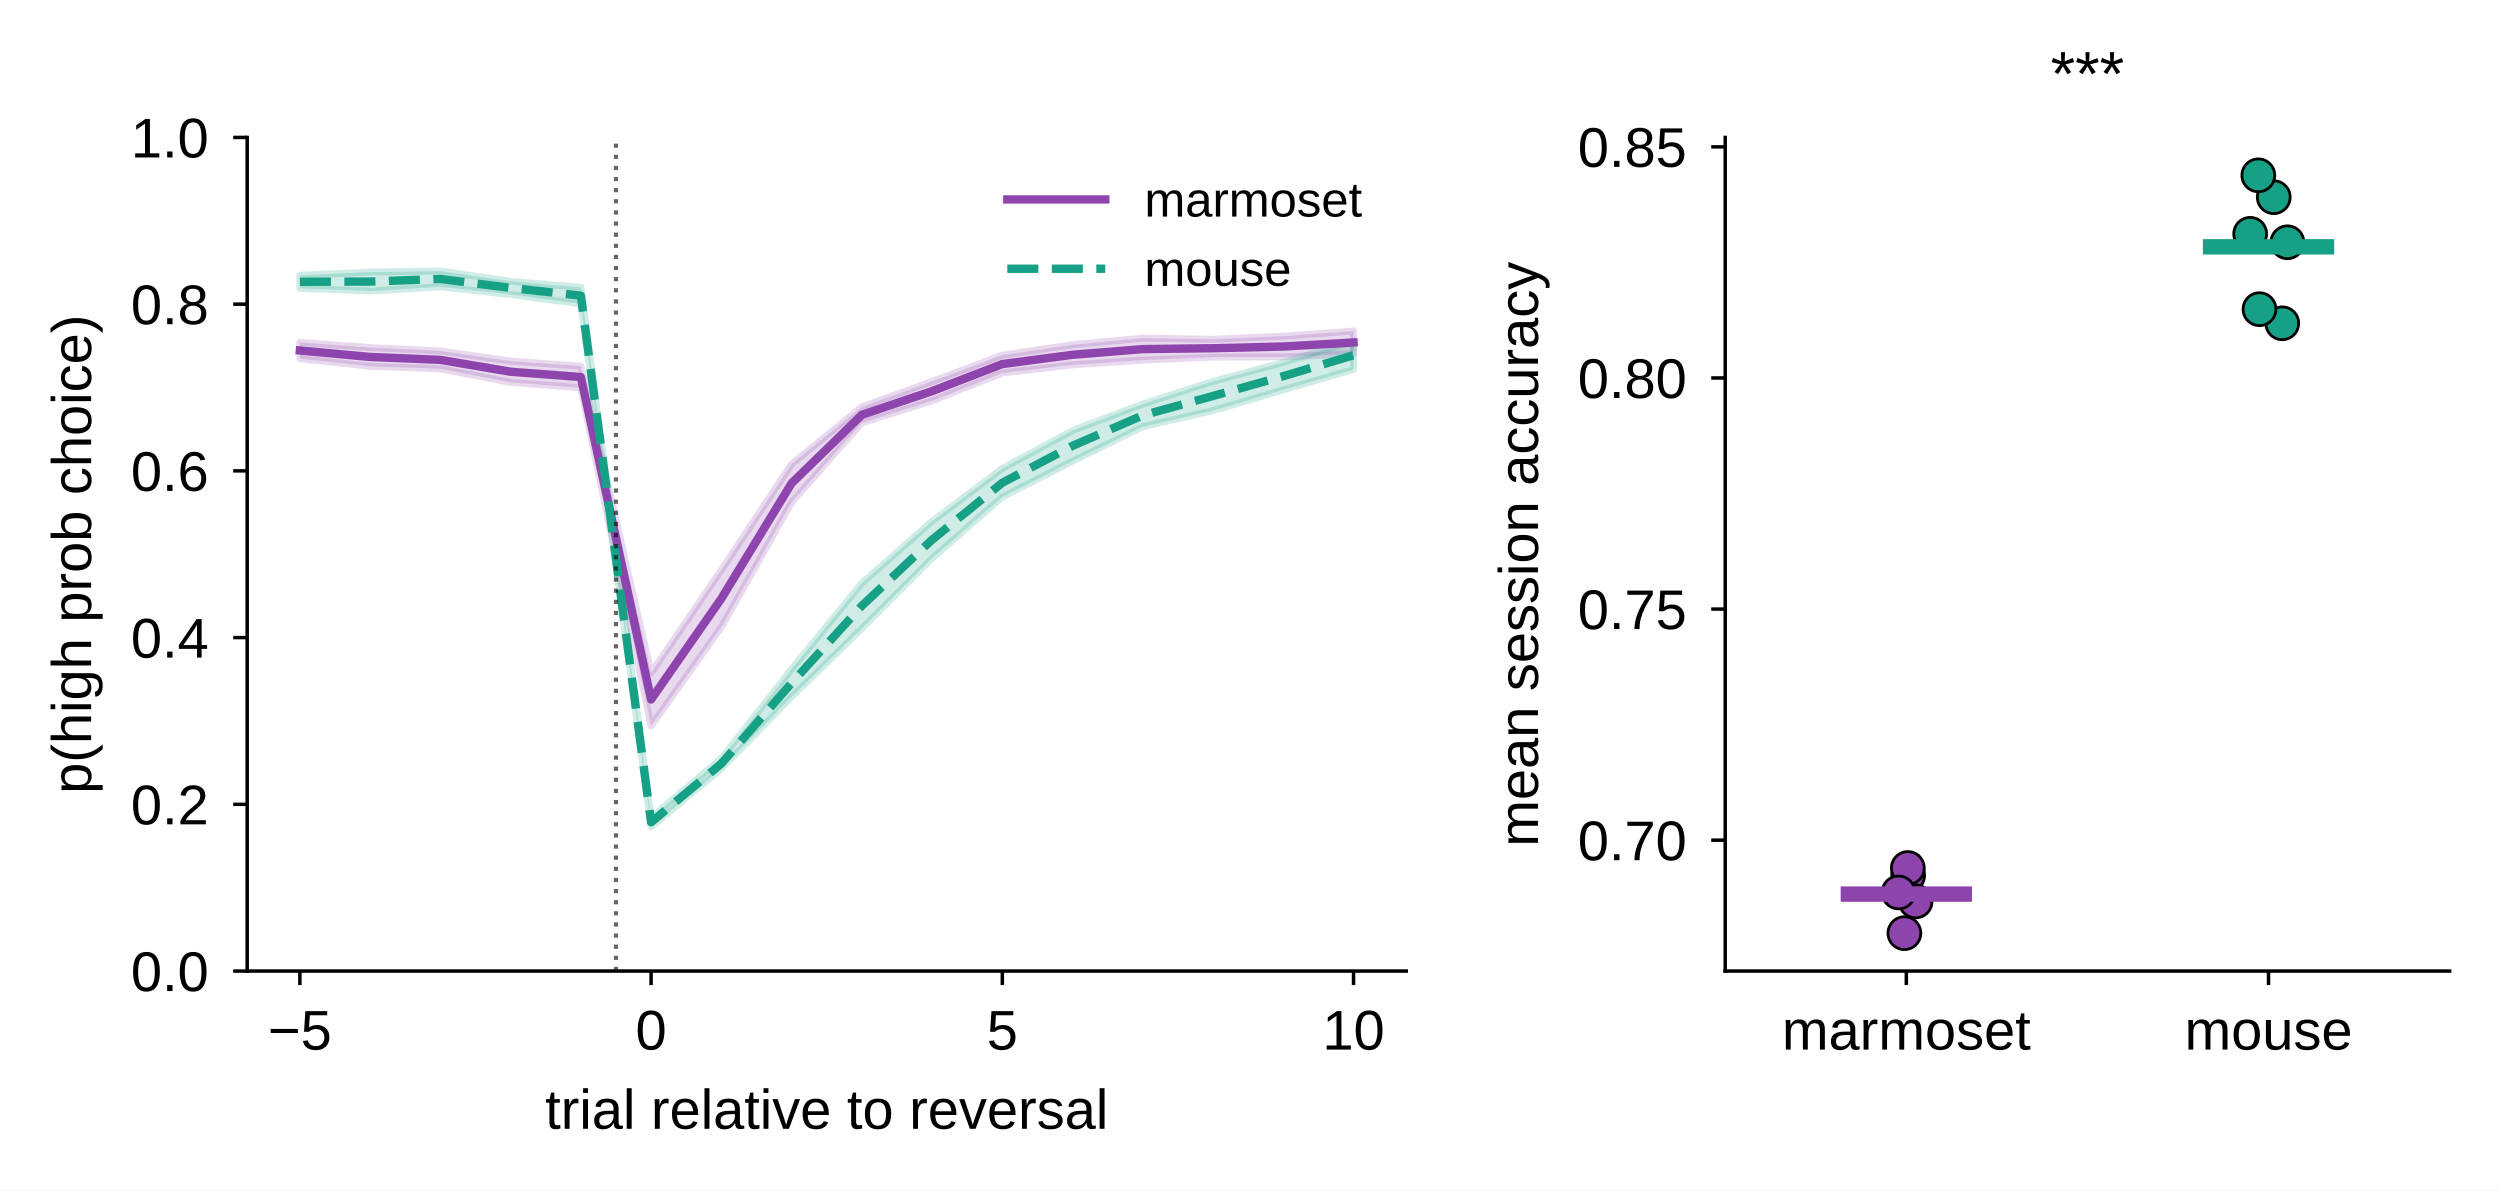
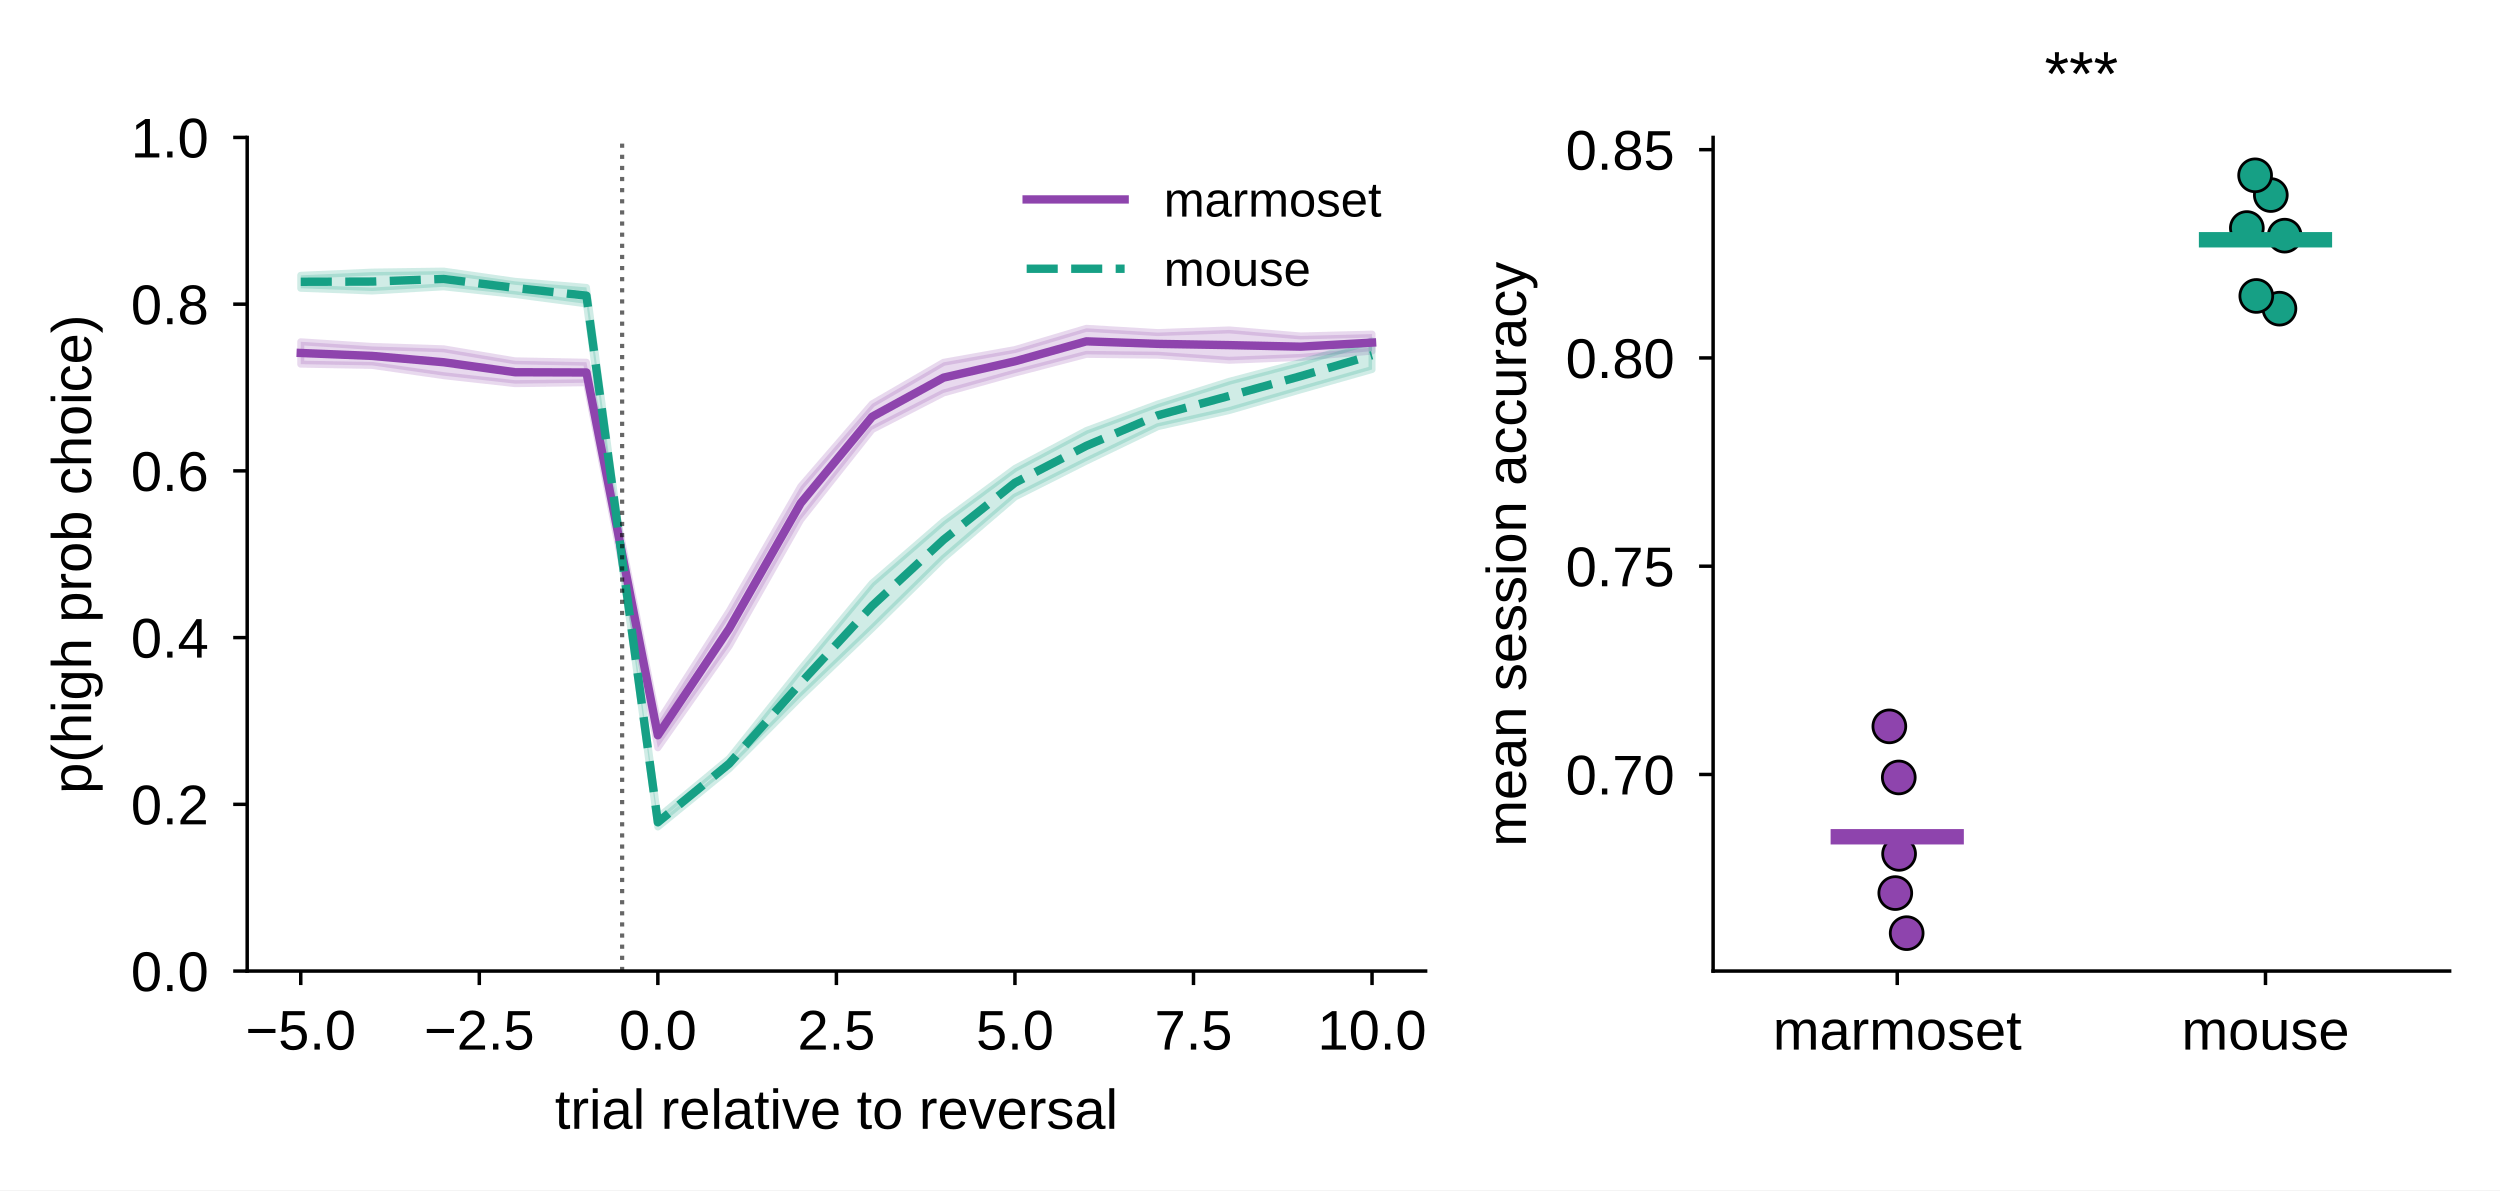
<svg xmlns="http://www.w3.org/2000/svg" xmlns:xlink="http://www.w3.org/1999/xlink" width="357.298pt" height="170.115pt" viewBox="0 0 357.298 170.115" version="1.1">
  <defs>
    <style type="text/css">*{stroke-linejoin: round; stroke-linecap: butt}</style>
  </defs>
  <g id="figure_1">
    <g id="patch_1">
      <path d="M 0 170.115  L 357.298 170.115  L 357.298 0  L 0 0  z " style="fill: #ffffff" />
    </g>
    <g id="axes_1">
      <g id="patch_2">
-         <path d="M 35.328 138.782  L 200.977 138.782  L 200.977 19.642  L 35.328 19.642  z " style="fill: #ffffff" />
+         <path d="M 35.328 138.782  L 203.746 138.782  L 203.746 19.642  L 35.328 19.642  z " style="fill: #ffffff" />
      </g>
      <g id="FillBetweenPolyCollection_1">
        <defs>
-           <path id="ma138c98450" d="M 42.857 -121.183  L 42.857 -118.864  L 52.896 -117.761  L 62.936 -117.412  L 72.975 -115.468  L 83.014 -114.688  L 93.054 -66.372  L 103.093 -80.481  L 113.132 -98.303  L 123.172 -109.683  L 133.211 -112.838  L 143.25 -116.811  L 153.29 -117.976  L 163.329 -118.656  L 173.369 -119.078  L 183.408 -119.107  L 193.447 -119.539  L 193.447 -122.799  L 193.447 -122.799  L 183.408 -122.071  L 173.369 -121.617  L 163.329 -121.788  L 153.29 -120.844  L 143.25 -119.357  L 133.211 -115.595  L 123.172 -111.967  L 113.132 -103.794  L 103.093 -88.653  L 93.054 -73.931  L 83.014 -117.767  L 72.975 -118.502  L 62.936 -119.951  L 52.896 -120.434  L 42.857 -121.183  z " style="stroke: #8e44ad; stroke-opacity: 0.2" />
+           <path id="m00eb2f1f3d" d="M 42.983 -121.268  L 42.983 -118.069  L 53.19 -117.89  L 63.397 -116.422  L 73.604 -115.282  L 83.812 -115.413  L 94.019 -63.24  L 104.226 -77.791  L 114.433 -95.813  L 124.64 -108.71  L 134.847 -113.954  L 145.055 -116.802  L 155.262 -119.468  L 165.469 -119.353  L 175.676 -118.621  L 185.883 -119.035  L 196.091 -119.931  L 196.091 -122.368  L 196.091 -122.368  L 185.883 -122.1  L 175.676 -122.963  L 165.469 -122.582  L 155.262 -123.194  L 145.055 -120.155  L 134.847 -118.331  L 124.64 -112.397  L 114.433 -100.582  L 104.226 -82.801  L 94.019 -66.826  L 83.812 -118.345  L 73.604 -118.547  L 63.397 -120.266  L 53.19 -120.602  L 42.983 -121.268  z " style="stroke: #8e44ad; stroke-opacity: 0.2" />
        </defs>
-         <g clip-path="url(#pab6eec7df8)">
-           <use xlink:href="#ma138c98450" x="0" y="170.115" style="fill: #8e44ad; fill-opacity: 0.2; stroke: #8e44ad; stroke-opacity: 0.2" />
+         <g clip-path="url(#p9bf4d870a9)">
+           <use xlink:href="#m00eb2f1f3d" x="0" y="170.115" style="fill: #8e44ad; fill-opacity: 0.2; stroke: #8e44ad; stroke-opacity: 0.2" />
        </g>
      </g>
      <g id="FillBetweenPolyCollection_2">
        <defs>
-           <path id="m185228aa62" d="M 42.857 -130.772  L 42.857 -128.912  L 52.896 -128.521  L 62.936 -129.122  L 72.975 -128.021  L 83.014 -126.679  L 93.054 -51.924  L 103.093 -60.239  L 113.132 -70.508  L 123.172 -80.287  L 133.211 -90.329  L 143.25 -99.081  L 153.29 -104.217  L 163.329 -109.134  L 173.369 -111.437  L 183.408 -114.4  L 193.447 -117.303  L 193.447 -121.389  L 193.447 -121.389  L 183.408 -118.31  L 173.369 -115.619  L 163.329 -112.378  L 153.29 -108.586  L 143.25 -103.165  L 133.211 -95.616  L 123.172 -86.768  L 113.132 -74.486  L 103.093 -61.724  L 93.054 -53.27  L 83.014 -129.04  L 72.975 -129.91  L 62.936 -131.373  L 52.896 -131.228  L 42.857 -130.772  z " style="stroke: #16a085; stroke-opacity: 0.2" />
+           <path id="m80ee50d5ae" d="M 42.983 -130.772  L 42.983 -128.912  L 53.19 -128.521  L 63.397 -129.122  L 73.604 -128.021  L 83.812 -126.679  L 94.019 -51.924  L 104.226 -60.239  L 114.433 -70.508  L 124.64 -80.287  L 134.847 -90.329  L 145.055 -99.081  L 155.262 -104.217  L 165.469 -109.134  L 175.676 -111.437  L 185.883 -114.4  L 196.091 -117.303  L 196.091 -121.389  L 196.091 -121.389  L 185.883 -118.31  L 175.676 -115.619  L 165.469 -112.378  L 155.262 -108.586  L 145.055 -103.165  L 134.847 -95.616  L 124.64 -86.768  L 114.433 -74.486  L 104.226 -61.724  L 94.019 -53.27  L 83.812 -129.04  L 73.604 -129.91  L 63.397 -131.373  L 53.19 -131.228  L 42.983 -130.772  z " style="stroke: #16a085; stroke-opacity: 0.2" />
        </defs>
-         <g clip-path="url(#pab6eec7df8)">
-           <use xlink:href="#m185228aa62" x="0" y="170.115" style="fill: #16a085; fill-opacity: 0.2; stroke: #16a085; stroke-opacity: 0.2" />
+         <g clip-path="url(#p9bf4d870a9)">
+           <use xlink:href="#m80ee50d5ae" x="0" y="170.115" style="fill: #16a085; fill-opacity: 0.2; stroke: #16a085; stroke-opacity: 0.2" />
        </g>
      </g>
      <g id="matplotlib.axis_1">
        <g id="xtick_1">
          <g id="line2d_1">
            <defs>
-               <path id="m63b8373cae" d="M 0 0  L 0 2  " style="stroke: #000000; stroke-width: 0.5" />
+               <path id="mb9bd60007b" d="M 0 0  L 0 2  " style="stroke: #000000; stroke-width: 0.5" />
            </defs>
            <g>
-               <use xlink:href="#m63b8373cae" x="42.857" y="138.782" style="stroke: #000000; stroke-width: 0.5" />
+               <use xlink:href="#mb9bd60007b" x="42.983" y="138.782" style="stroke: #000000; stroke-width: 0.5" />
            </g>
          </g>
          <g id="text_1">
-             <text style="font-size: 8px; font-family: 'Arial'; text-anchor: middle" x="42.857" y="150.008" transform="rotate(-0 42.85701 150.0083)">−5</text>
+             <text style="font-size: 8px; font-family: 'Arial'; text-anchor: middle" x="42.983" y="150.008" transform="rotate(-0 42.98289 150.0083)">−5.0</text>
          </g>
        </g>
        <g id="xtick_2">
          <g id="line2d_2">
            <g>
-               <use xlink:href="#m63b8373cae" x="93.054" y="138.782" style="stroke: #000000; stroke-width: 0.5" />
+               <use xlink:href="#mb9bd60007b" x="68.501" y="138.782" style="stroke: #000000; stroke-width: 0.5" />
            </g>
          </g>
          <g id="text_2">
-             <text style="font-size: 8px; font-family: 'Arial'; text-anchor: middle" x="93.054" y="150.008" transform="rotate(-0 93.05375 150.0083)">0</text>
+             <text style="font-size: 8px; font-family: 'Arial'; text-anchor: middle" x="68.501" y="150.008" transform="rotate(-0 68.50083 150.0083)">−2.5</text>
          </g>
        </g>
        <g id="xtick_3">
          <g id="line2d_3">
            <g>
-               <use xlink:href="#m63b8373cae" x="143.25" y="138.782" style="stroke: #000000; stroke-width: 0.5" />
+               <use xlink:href="#mb9bd60007b" x="94.019" y="138.782" style="stroke: #000000; stroke-width: 0.5" />
            </g>
          </g>
          <g id="text_3">
-             <text style="font-size: 8px; font-family: 'Arial'; text-anchor: middle" x="143.25" y="150.008" transform="rotate(-0 143.2505 150.0083)">5</text>
+             <text style="font-size: 8px; font-family: 'Arial'; text-anchor: middle" x="94.019" y="150.008" transform="rotate(-0 94.01878 150.0083)">0.0</text>
          </g>
        </g>
        <g id="xtick_4">
          <g id="line2d_4">
            <g>
-               <use xlink:href="#m63b8373cae" x="193.447" y="138.782" style="stroke: #000000; stroke-width: 0.5" />
+               <use xlink:href="#mb9bd60007b" x="119.537" y="138.782" style="stroke: #000000; stroke-width: 0.5" />
            </g>
          </g>
          <g id="text_4">
-             <text style="font-size: 8px; font-family: 'Arial'; text-anchor: middle" x="193.447" y="150.008" transform="rotate(-0 193.4472 150.0083)">10</text>
-           </g>
-         </g>
-         <g id="text_5">
-           <text style="font-size: 8px; font-family: 'Arial'; text-anchor: middle" x="118.152" y="161.325" transform="rotate(-0 118.1521 161.3245)">trial relative to reversal</text>
+             <text style="font-size: 8px; font-family: 'Arial'; text-anchor: middle" x="119.537" y="150.008" transform="rotate(-0 119.5367 150.0083)">2.5</text>
+           </g>
+         </g>
+         <g id="xtick_5">
+           <g id="line2d_5">
+             <g>
+               <use xlink:href="#mb9bd60007b" x="145.055" y="138.782" style="stroke: #000000; stroke-width: 0.5" />
+             </g>
+           </g>
+           <g id="text_5">
+             <text style="font-size: 8px; font-family: 'Arial'; text-anchor: middle" x="145.055" y="150.008" transform="rotate(-0 145.0547 150.0083)">5.0</text>
+           </g>
+         </g>
+         <g id="xtick_6">
+           <g id="line2d_6">
+             <g>
+               <use xlink:href="#mb9bd60007b" x="170.573" y="138.782" style="stroke: #000000; stroke-width: 0.5" />
+             </g>
+           </g>
+           <g id="text_6">
+             <text style="font-size: 8px; font-family: 'Arial'; text-anchor: middle" x="170.573" y="150.008" transform="rotate(-0 170.5726 150.0083)">7.5</text>
+           </g>
+         </g>
+         <g id="xtick_7">
+           <g id="line2d_7">
+             <g>
+               <use xlink:href="#mb9bd60007b" x="196.091" y="138.782" style="stroke: #000000; stroke-width: 0.5" />
+             </g>
+           </g>
+           <g id="text_7">
+             <text style="font-size: 8px; font-family: 'Arial'; text-anchor: middle" x="196.091" y="150.008" transform="rotate(-0 196.0906 150.0083)">10.0</text>
+           </g>
+         </g>
+         <g id="text_8">
+           <text style="font-size: 8px; font-family: 'Arial'; text-anchor: middle" x="119.537" y="161.325" transform="rotate(-0 119.5367 161.3245)">trial relative to reversal</text>
        </g>
      </g>
      <g id="matplotlib.axis_2">
        <g id="ytick_1">
-           <g id="line2d_5">
+           <g id="line2d_8">
            <defs>
-               <path id="m5f453ead77" d="M 0 0  L -2 0  " style="stroke: #000000; stroke-width: 0.5" />
+               <path id="m4989ac1e3c" d="M 0 0  L -2 0  " style="stroke: #000000; stroke-width: 0.5" />
            </defs>
            <g>
-               <use xlink:href="#m5f453ead77" x="35.328" y="138.782" style="stroke: #000000; stroke-width: 0.5" />
-             </g>
-           </g>
-           <g id="text_6">
+               <use xlink:href="#m4989ac1e3c" x="35.328" y="138.782" style="stroke: #000000; stroke-width: 0.5" />
+             </g>
+           </g>
+           <g id="text_9">
            <text style="font-size: 8px; font-family: 'Arial'; text-anchor: end" x="29.828" y="141.645" transform="rotate(-0 29.8275 141.6452)">0.0</text>
          </g>
        </g>
        <g id="ytick_2">
-           <g id="line2d_6">
-             <g>
-               <use xlink:href="#m5f453ead77" x="35.328" y="114.954" style="stroke: #000000; stroke-width: 0.5" />
-             </g>
-           </g>
-           <g id="text_7">
+           <g id="line2d_9">
+             <g>
+               <use xlink:href="#m4989ac1e3c" x="35.328" y="114.954" style="stroke: #000000; stroke-width: 0.5" />
+             </g>
+           </g>
+           <g id="text_10">
            <text style="font-size: 8px; font-family: 'Arial'; text-anchor: end" x="29.828" y="117.817" transform="rotate(-0 29.8275 117.8172)">0.2</text>
          </g>
        </g>
        <g id="ytick_3">
-           <g id="line2d_7">
-             <g>
-               <use xlink:href="#m5f453ead77" x="35.328" y="91.126" style="stroke: #000000; stroke-width: 0.5" />
-             </g>
-           </g>
-           <g id="text_8">
+           <g id="line2d_10">
+             <g>
+               <use xlink:href="#m4989ac1e3c" x="35.328" y="91.126" style="stroke: #000000; stroke-width: 0.5" />
+             </g>
+           </g>
+           <g id="text_11">
            <text style="font-size: 8px; font-family: 'Arial'; text-anchor: end" x="29.828" y="93.989" transform="rotate(-0 29.8275 93.98916)">0.4</text>
          </g>
        </g>
        <g id="ytick_4">
-           <g id="line2d_8">
-             <g>
-               <use xlink:href="#m5f453ead77" x="35.328" y="67.298" style="stroke: #000000; stroke-width: 0.5" />
-             </g>
-           </g>
-           <g id="text_9">
+           <g id="line2d_11">
+             <g>
+               <use xlink:href="#m4989ac1e3c" x="35.328" y="67.298" style="stroke: #000000; stroke-width: 0.5" />
+             </g>
+           </g>
+           <g id="text_12">
            <text style="font-size: 8px; font-family: 'Arial'; text-anchor: end" x="29.828" y="70.161" transform="rotate(-0 29.8275 70.16116)">0.6</text>
          </g>
        </g>
        <g id="ytick_5">
-           <g id="line2d_9">
-             <g>
-               <use xlink:href="#m5f453ead77" x="35.328" y="43.47" style="stroke: #000000; stroke-width: 0.5" />
-             </g>
-           </g>
-           <g id="text_10">
+           <g id="line2d_12">
+             <g>
+               <use xlink:href="#m4989ac1e3c" x="35.328" y="43.47" style="stroke: #000000; stroke-width: 0.5" />
+             </g>
+           </g>
+           <g id="text_13">
            <text style="font-size: 8px; font-family: 'Arial'; text-anchor: end" x="29.828" y="46.333" transform="rotate(-0 29.8275 46.33316)">0.8</text>
          </g>
        </g>
        <g id="ytick_6">
-           <g id="line2d_10">
-             <g>
-               <use xlink:href="#m5f453ead77" x="35.328" y="19.642" style="stroke: #000000; stroke-width: 0.5" />
-             </g>
-           </g>
-           <g id="text_11">
+           <g id="line2d_13">
+             <g>
+               <use xlink:href="#m4989ac1e3c" x="35.328" y="19.642" style="stroke: #000000; stroke-width: 0.5" />
+             </g>
+           </g>
+           <g id="text_14">
            <text style="font-size: 8px; font-family: 'Arial'; text-anchor: end" x="29.828" y="22.505" transform="rotate(-0 29.8275 22.50516)">1.0</text>
          </g>
        </g>
-         <g id="text_12">
+         <g id="text_15">
          <text style="font-size: 8px; font-family: 'Arial'; text-anchor: middle" x="13.024" y="79.212" transform="rotate(-90 13.02375 79.21203)">p(high prob choice)</text>
        </g>
      </g>
-       <g id="line2d_11">
-         <path d="M 42.857 50.091  L 52.896 51.017  L 62.936 51.433  L 72.975 53.129  L 83.014 53.887  L 93.054 99.963  L 103.093 85.548  L 113.132 69.066  L 123.172 59.289  L 133.211 55.898  L 143.25 52.03  L 153.29 50.705  L 163.329 49.892  L 173.369 49.767  L 183.408 49.526  L 193.447 48.946  " clip-path="url(#pab6eec7df8)" style="fill: none; stroke: #8e44ad; stroke-width: 1.2; stroke-linecap: square" />
-       </g>
-       <g id="line2d_12">
-         <path d="M 42.857 40.273  L 52.896 40.24  L 62.936 39.867  L 72.975 41.149  L 83.014 42.255  L 93.054 117.518  L 103.093 109.133  L 113.132 97.618  L 123.172 86.587  L 133.211 77.142  L 143.25 68.992  L 153.29 63.713  L 163.329 59.359  L 173.369 56.587  L 183.408 53.759  L 193.447 50.768  " clip-path="url(#pab6eec7df8)" style="fill: none; stroke-dasharray: 4.44,1.92; stroke-dashoffset: 0; stroke: #16a085; stroke-width: 1.2" />
-       </g>
-       <g id="line2d_13">
-         <path d="M 88.034 138.782  L 88.034 19.642  " clip-path="url(#pab6eec7df8)" style="fill: none; stroke-dasharray: 0.6,0.99; stroke-dashoffset: 0; stroke: #000000; stroke-opacity: 0.6; stroke-width: 0.6" />
+       <g id="line2d_14">
+         <path d="M 42.983 50.446  L 53.19 50.868  L 63.397 51.77  L 73.604 53.2  L 83.812 53.235  L 94.019 105.081  L 104.226 89.819  L 114.433 71.917  L 124.64 59.561  L 134.847 53.972  L 145.055 51.636  L 155.262 48.784  L 165.469 49.147  L 175.676 49.323  L 185.883 49.547  L 196.091 48.965  " clip-path="url(#p9bf4d870a9)" style="fill: none; stroke: #8e44ad; stroke-width: 1.2; stroke-linecap: square" />
+       </g>
+       <g id="line2d_15">
+         <path d="M 42.983 40.273  L 53.19 40.24  L 63.397 39.867  L 73.604 41.149  L 83.812 42.255  L 94.019 117.518  L 104.226 109.133  L 114.433 97.618  L 124.64 86.587  L 134.847 77.142  L 145.055 68.992  L 155.262 63.713  L 165.469 59.359  L 175.676 56.587  L 185.883 53.759  L 196.091 50.768  " clip-path="url(#p9bf4d870a9)" style="fill: none; stroke-dasharray: 4.44,1.92; stroke-dashoffset: 0; stroke: #16a085; stroke-width: 1.2" />
+       </g>
+       <g id="line2d_16">
+         <path d="M 88.915 138.782  L 88.915 19.642  " clip-path="url(#p9bf4d870a9)" style="fill: none; stroke-dasharray: 0.6,0.99; stroke-dashoffset: 0; stroke: #000000; stroke-opacity: 0.6; stroke-width: 0.6" />
      </g>
      <g id="patch_3">
        <path d="M 35.328 138.782  L 35.328 19.642  " style="fill: none; stroke: #000000; stroke-width: 0.5; stroke-linejoin: miter; stroke-linecap: square" />
      </g>
      <g id="patch_4">
-         <path d="M 35.328 138.782  L 200.977 138.782  " style="fill: none; stroke: #000000; stroke-width: 0.5; stroke-linejoin: miter; stroke-linecap: square" />
+         <path d="M 35.328 138.782  L 203.746 138.782  " style="fill: none; stroke: #000000; stroke-width: 0.5; stroke-linejoin: miter; stroke-linecap: square" />
      </g>
      <g id="legend_1">
-         <g id="line2d_14">
-           <path d="M 143.962 28.503  L 150.962 28.503  L 157.962 28.503  " style="fill: none; stroke: #8e44ad; stroke-width: 1.2; stroke-linecap: square" />
-         </g>
-         <g id="text_13">
-           <text style="font-size: 7px; font-family: 'Arial'; text-anchor: start" x="163.562" y="30.953" transform="rotate(-0 163.5617 30.9525)">marmoset</text>
-         </g>
-         <g id="line2d_15">
-           <path d="M 143.962 38.404  L 150.962 38.404  L 157.962 38.404  " style="fill: none; stroke-dasharray: 4.44,1.92; stroke-dashoffset: 0; stroke: #16a085; stroke-width: 1.2" />
-         </g>
-         <g id="text_14">
-           <text style="font-size: 7px; font-family: 'Arial'; text-anchor: start" x="163.562" y="40.854" transform="rotate(-0 163.5617 40.85422)">mouse</text>
+         <g id="line2d_17">
+           <path d="M 146.731 28.503  L 153.731 28.503  L 160.731 28.503  " style="fill: none; stroke: #8e44ad; stroke-width: 1.2; stroke-linecap: square" />
+         </g>
+         <g id="text_16">
+           <text style="font-size: 7px; font-family: 'Arial'; text-anchor: start" x="166.331" y="30.953" transform="rotate(-0 166.331 30.9525)">marmoset</text>
+         </g>
+         <g id="line2d_18">
+           <path d="M 146.731 38.404  L 153.731 38.404  L 160.731 38.404  " style="fill: none; stroke-dasharray: 4.44,1.92; stroke-dashoffset: 0; stroke: #16a085; stroke-width: 1.2" />
+         </g>
+         <g id="text_17">
+           <text style="font-size: 7px; font-family: 'Arial'; text-anchor: start" x="166.331" y="40.854" transform="rotate(-0 166.331 40.85422)">mouse</text>
        </g>
      </g>
    </g>
    <g id="axes_2">
      <g id="patch_5">
-         <path d="M 246.567 138.782  L 350.098 138.782  L 350.098 19.642  L 246.567 19.642  z " style="fill: #ffffff" />
+         <path d="M 244.836 138.782  L 350.098 138.782  L 350.098 19.642  L 244.836 19.642  z " style="fill: #ffffff" />
      </g>
      <g id="matplotlib.axis_3">
-         <g id="xtick_5">
-           <g id="line2d_16">
-             <g>
-               <use xlink:href="#m63b8373cae" x="272.449" y="138.782" style="stroke: #000000; stroke-width: 0.5" />
-             </g>
-           </g>
-           <g id="text_15">
-             <text style="font-size: 8px; font-family: 'Arial'; text-anchor: middle" x="272.449" y="150.008" transform="rotate(-0 272.4494 150.0083)">marmoset</text>
-           </g>
-         </g>
-         <g id="xtick_6">
-           <g id="line2d_17">
-             <g>
-               <use xlink:href="#m63b8373cae" x="324.215" y="138.782" style="stroke: #000000; stroke-width: 0.5" />
-             </g>
-           </g>
-           <g id="text_16">
-             <text style="font-size: 8px; font-family: 'Arial'; text-anchor: middle" x="324.215" y="150.008" transform="rotate(-0 324.2148 150.0083)">mouse</text>
+         <g id="xtick_8">
+           <g id="line2d_19">
+             <g>
+               <use xlink:href="#mb9bd60007b" x="271.151" y="138.782" style="stroke: #000000; stroke-width: 0.5" />
+             </g>
+           </g>
+           <g id="text_18">
+             <text style="font-size: 8px; font-family: 'Arial'; text-anchor: middle" x="271.151" y="150.008" transform="rotate(-0 271.1513 150.0083)">marmoset</text>
+           </g>
+         </g>
+         <g id="xtick_9">
+           <g id="line2d_20">
+             <g>
+               <use xlink:href="#mb9bd60007b" x="323.782" y="138.782" style="stroke: #000000; stroke-width: 0.5" />
+             </g>
+           </g>
+           <g id="text_19">
+             <text style="font-size: 8px; font-family: 'Arial'; text-anchor: middle" x="323.782" y="150.008" transform="rotate(-0 323.7821 150.0083)">mouse</text>
          </g>
        </g>
      </g>
      <g id="matplotlib.axis_4">
        <g id="ytick_7">
-           <g id="line2d_18">
-             <g>
-               <use xlink:href="#m5f453ead77" x="246.567" y="120.078" style="stroke: #000000; stroke-width: 0.5" />
-             </g>
-           </g>
-           <g id="text_17">
-             <text style="font-size: 8px; font-family: 'Arial'; text-anchor: end" x="241.067" y="122.941" transform="rotate(-0 241.0667 122.9412)">0.70</text>
+           <g id="line2d_21">
+             <g>
+               <use xlink:href="#m4989ac1e3c" x="244.836" y="110.685" style="stroke: #000000; stroke-width: 0.5" />
+             </g>
+           </g>
+           <g id="text_20">
+             <text style="font-size: 8px; font-family: 'Arial'; text-anchor: end" x="239.336" y="113.548" transform="rotate(-0 239.336 113.5481)">0.70</text>
          </g>
        </g>
        <g id="ytick_8">
-           <g id="line2d_19">
-             <g>
-               <use xlink:href="#m5f453ead77" x="246.567" y="87.049" style="stroke: #000000; stroke-width: 0.5" />
-             </g>
-           </g>
-           <g id="text_18">
-             <text style="font-size: 8px; font-family: 'Arial'; text-anchor: end" x="241.067" y="89.912" transform="rotate(-0 241.0667 89.91168)">0.75</text>
+           <g id="line2d_22">
+             <g>
+               <use xlink:href="#m4989ac1e3c" x="244.836" y="80.921" style="stroke: #000000; stroke-width: 0.5" />
+             </g>
+           </g>
+           <g id="text_21">
+             <text style="font-size: 8px; font-family: 'Arial'; text-anchor: end" x="239.336" y="83.784" transform="rotate(-0 239.336 83.78368)">0.75</text>
          </g>
        </g>
        <g id="ytick_9">
-           <g id="line2d_20">
-             <g>
-               <use xlink:href="#m5f453ead77" x="246.567" y="54.019" style="stroke: #000000; stroke-width: 0.5" />
-             </g>
-           </g>
-           <g id="text_19">
-             <text style="font-size: 8px; font-family: 'Arial'; text-anchor: end" x="241.067" y="56.882" transform="rotate(-0 241.0667 56.88217)">0.80</text>
+           <g id="line2d_23">
+             <g>
+               <use xlink:href="#m4989ac1e3c" x="244.836" y="51.156" style="stroke: #000000; stroke-width: 0.5" />
+             </g>
+           </g>
+           <g id="text_22">
+             <text style="font-size: 8px; font-family: 'Arial'; text-anchor: end" x="239.336" y="54.019" transform="rotate(-0 239.336 54.01923)">0.80</text>
          </g>
        </g>
        <g id="ytick_10">
-           <g id="line2d_21">
-             <g>
-               <use xlink:href="#m5f453ead77" x="246.567" y="20.99" style="stroke: #000000; stroke-width: 0.5" />
-             </g>
-           </g>
-           <g id="text_20">
-             <text style="font-size: 8px; font-family: 'Arial'; text-anchor: end" x="241.067" y="23.853" transform="rotate(-0 241.0667 23.85266)">0.85</text>
-           </g>
-         </g>
-         <g id="text_21">
-           <text style="font-size: 8px; font-family: 'Arial'; text-anchor: middle" x="219.814" y="79.212" transform="rotate(-90 219.8142 79.21203)">mean session accuracy</text>
+           <g id="line2d_24">
+             <g>
+               <use xlink:href="#m4989ac1e3c" x="244.836" y="21.392" style="stroke: #000000; stroke-width: 0.5" />
+             </g>
+           </g>
+           <g id="text_23">
+             <text style="font-size: 8px; font-family: 'Arial'; text-anchor: end" x="239.336" y="24.255" transform="rotate(-0 239.336 24.25479)">0.85</text>
+           </g>
+         </g>
+         <g id="text_24">
+           <text style="font-size: 8px; font-family: 'Arial'; text-anchor: middle" x="218.083" y="79.212" transform="rotate(-90 218.0835 79.21203)">mean session accuracy</text>
        </g>
      </g>
      <g id="PathCollection_1">
        <defs>
-           <path id="m39264584ec" d="M 0 2.345  C 0.622 2.345 1.219 2.098 1.658 1.658  C 2.098 1.219 2.345 0.622 2.345 0  C 2.345 -0.622 2.098 -1.219 1.658 -1.658  C 1.219 -2.098 0.622 -2.345 0 -2.345  C -0.622 -2.345 -1.219 -2.098 -1.658 -1.658  C -2.098 -1.219 -2.345 -0.622 -2.345 0  C -2.345 0.622 -2.098 1.219 -1.658 1.658  C -1.219 2.098 -0.622 2.345 0 2.345  z " style="stroke: #000000; stroke-width: 0.4" />
+           <path id="m917fd25dd9" d="M 0 2.345  C 0.622 2.345 1.219 2.098 1.658 1.658  C 2.098 1.219 2.345 0.622 2.345 0  C 2.345 -0.622 2.098 -1.219 1.658 -1.658  C 1.219 -2.098 0.622 -2.345 0 -2.345  C -0.622 -2.345 -1.219 -2.098 -1.658 -1.658  C -2.098 -1.219 -2.345 -0.622 -2.345 0  C -2.345 0.622 -2.098 1.219 -1.658 1.658  C -1.219 2.098 -0.622 2.345 0 2.345  z " style="stroke: #000000; stroke-width: 0.4" />
        </defs>
-         <g clip-path="url(#p1f53b7bd85)">
-           <use xlink:href="#m39264584ec" x="272.71" y="125.113" style="fill: #8e44ad; stroke: #000000; stroke-width: 0.4" />
-           <use xlink:href="#m39264584ec" x="272.176" y="133.367" style="fill: #8e44ad; stroke: #000000; stroke-width: 0.4" />
-           <use xlink:href="#m39264584ec" x="273.775" y="128.831" style="fill: #8e44ad; stroke: #000000; stroke-width: 0.4" />
-           <use xlink:href="#m39264584ec" x="272.667" y="124.055" style="fill: #8e44ad; stroke: #000000; stroke-width: 0.4" />
-           <use xlink:href="#m39264584ec" x="271.34" y="127.549" style="fill: #8e44ad; stroke: #000000; stroke-width: 0.4" />
+         <g clip-path="url(#pd01c13e4ca)">
+           <use xlink:href="#m917fd25dd9" x="271.416" y="122.035" style="fill: #8e44ad; stroke: #000000; stroke-width: 0.4" />
+           <use xlink:href="#m917fd25dd9" x="270.873" y="127.639" style="fill: #8e44ad; stroke: #000000; stroke-width: 0.4" />
+           <use xlink:href="#m917fd25dd9" x="272.5" y="133.367" style="fill: #8e44ad; stroke: #000000; stroke-width: 0.4" />
+           <use xlink:href="#m917fd25dd9" x="271.372" y="111.112" style="fill: #8e44ad; stroke: #000000; stroke-width: 0.4" />
+           <use xlink:href="#m917fd25dd9" x="270.024" y="103.812" style="fill: #8e44ad; stroke: #000000; stroke-width: 0.4" />
        </g>
      </g>
      <g id="PathCollection_2">
        <defs>
-           <path id="m6afe3de5ab" d="M 0 2.345  C 0.622 2.345 1.219 2.098 1.658 1.658  C 2.098 1.219 2.345 0.622 2.345 0  C 2.345 -0.622 2.098 -1.219 1.658 -1.658  C 1.219 -2.098 0.622 -2.345 0 -2.345  C -0.622 -2.345 -1.219 -2.098 -1.658 -1.658  C -2.098 -1.219 -2.345 -0.622 -2.345 0  C -2.345 0.622 -2.098 1.219 -1.658 1.658  C -1.219 2.098 -0.622 2.345 0 2.345  z " style="stroke: #000000; stroke-width: 0.4" />
+           <path id="md62bde0ee9" d="M 0 2.345  C 0.622 2.345 1.219 2.098 1.658 1.658  C 2.098 1.219 2.345 0.622 2.345 0  C 2.345 -0.622 2.098 -1.219 1.658 -1.658  C 1.219 -2.098 0.622 -2.345 0 -2.345  C -0.622 -2.345 -1.219 -2.098 -1.658 -1.658  C -2.098 -1.219 -2.345 -0.622 -2.345 0  C -2.345 0.622 -2.098 1.219 -1.658 1.658  C -1.219 2.098 -0.622 2.345 0 2.345  z " style="stroke: #000000; stroke-width: 0.4" />
        </defs>
-         <g clip-path="url(#p1f53b7bd85)">
-           <use xlink:href="#m6afe3de5ab" x="324.964" y="28.184" style="fill: #16a085; stroke: #000000; stroke-width: 0.4" />
-           <use xlink:href="#m6afe3de5ab" x="326.915" y="34.626" style="fill: #16a085; stroke: #000000; stroke-width: 0.4" />
-           <use xlink:href="#m6afe3de5ab" x="326.176" y="46.205" style="fill: #16a085; stroke: #000000; stroke-width: 0.4" />
-           <use xlink:href="#m6afe3de5ab" x="322.758" y="25.057" style="fill: #16a085; stroke: #000000; stroke-width: 0.4" />
-           <use xlink:href="#m6afe3de5ab" x="321.595" y="33.419" style="fill: #16a085; stroke: #000000; stroke-width: 0.4" />
-           <use xlink:href="#m6afe3de5ab" x="322.924" y="44.189" style="fill: #16a085; stroke: #000000; stroke-width: 0.4" />
+         <g clip-path="url(#pd01c13e4ca)">
+           <use xlink:href="#md62bde0ee9" x="324.543" y="27.875" style="fill: #16a085; stroke: #000000; stroke-width: 0.4" />
+           <use xlink:href="#md62bde0ee9" x="326.527" y="33.68" style="fill: #16a085; stroke: #000000; stroke-width: 0.4" />
+           <use xlink:href="#md62bde0ee9" x="325.776" y="44.114" style="fill: #16a085; stroke: #000000; stroke-width: 0.4" />
+           <use xlink:href="#md62bde0ee9" x="322.301" y="25.057" style="fill: #16a085; stroke: #000000; stroke-width: 0.4" />
+           <use xlink:href="#md62bde0ee9" x="321.118" y="32.592" style="fill: #16a085; stroke: #000000; stroke-width: 0.4" />
+           <use xlink:href="#md62bde0ee9" x="322.47" y="42.298" style="fill: #16a085; stroke: #000000; stroke-width: 0.4" />
        </g>
      </g>
      <g id="patch_6">
-         <path d="M 246.567 138.782  L 246.567 19.642  " style="fill: none; stroke: #000000; stroke-width: 0.5; stroke-linejoin: miter; stroke-linecap: square" />
+         <path d="M 244.836 138.782  L 244.836 19.642  " style="fill: none; stroke: #000000; stroke-width: 0.5; stroke-linejoin: miter; stroke-linecap: square" />
      </g>
      <g id="patch_7">
-         <path d="M 246.567 138.782  L 350.098 138.782  " style="fill: none; stroke: #000000; stroke-width: 0.5; stroke-linejoin: miter; stroke-linecap: square" />
-       </g>
-       <g id="line2d_22">
-         <path d="M 264.167 127.783  L 280.732 127.783  " clip-path="url(#p1f53b7bd85)" style="fill: none; stroke: #8e44ad; stroke-width: 2.2; stroke-linecap: square" />
-       </g>
-       <g id="line2d_23">
-         <path d="M 315.932 35.28  L 332.497 35.28  " clip-path="url(#p1f53b7bd85)" style="fill: none; stroke: #16a085; stroke-width: 2.2; stroke-linecap: square" />
-       </g>
-       <g id="text_22">
-         <text style="font-size: 9px; font-family: 'Arial'; text-anchor: middle" x="298.332" y="13.642" transform="rotate(-0 298.3321 13.64203)">***</text>
+         <path d="M 244.836 138.782  L 350.098 138.782  " style="fill: none; stroke: #000000; stroke-width: 0.5; stroke-linejoin: miter; stroke-linecap: square" />
+       </g>
+       <g id="line2d_25">
+         <path d="M 262.73 119.593  L 279.572 119.593  " clip-path="url(#pd01c13e4ca)" style="fill: none; stroke: #8e44ad; stroke-width: 2.2; stroke-linecap: square" />
+       </g>
+       <g id="line2d_26">
+         <path d="M 315.361 34.269  L 332.203 34.269  " clip-path="url(#pd01c13e4ca)" style="fill: none; stroke: #16a085; stroke-width: 2.2; stroke-linecap: square" />
+       </g>
+       <g id="text_25">
+         <text style="font-size: 9px; font-family: 'Arial'; text-anchor: middle" x="297.467" y="13.642" transform="rotate(-0 297.4667 13.64203)">***</text>
      </g>
    </g>
  </g>
  <defs>
-     <clipPath id="pab6eec7df8">
-       <rect x="35.328" y="19.642" width="165.649" height="119.14" />
+     <clipPath id="p9bf4d870a9">
+       <rect x="35.328" y="19.642" width="168.418" height="119.14" />
    </clipPath>
-     <clipPath id="p1f53b7bd85">
-       <rect x="246.567" y="19.642" width="103.531" height="119.14" />
+     <clipPath id="pd01c13e4ca">
+       <rect x="244.836" y="19.642" width="105.262" height="119.14" />
    </clipPath>
  </defs>
</svg>
